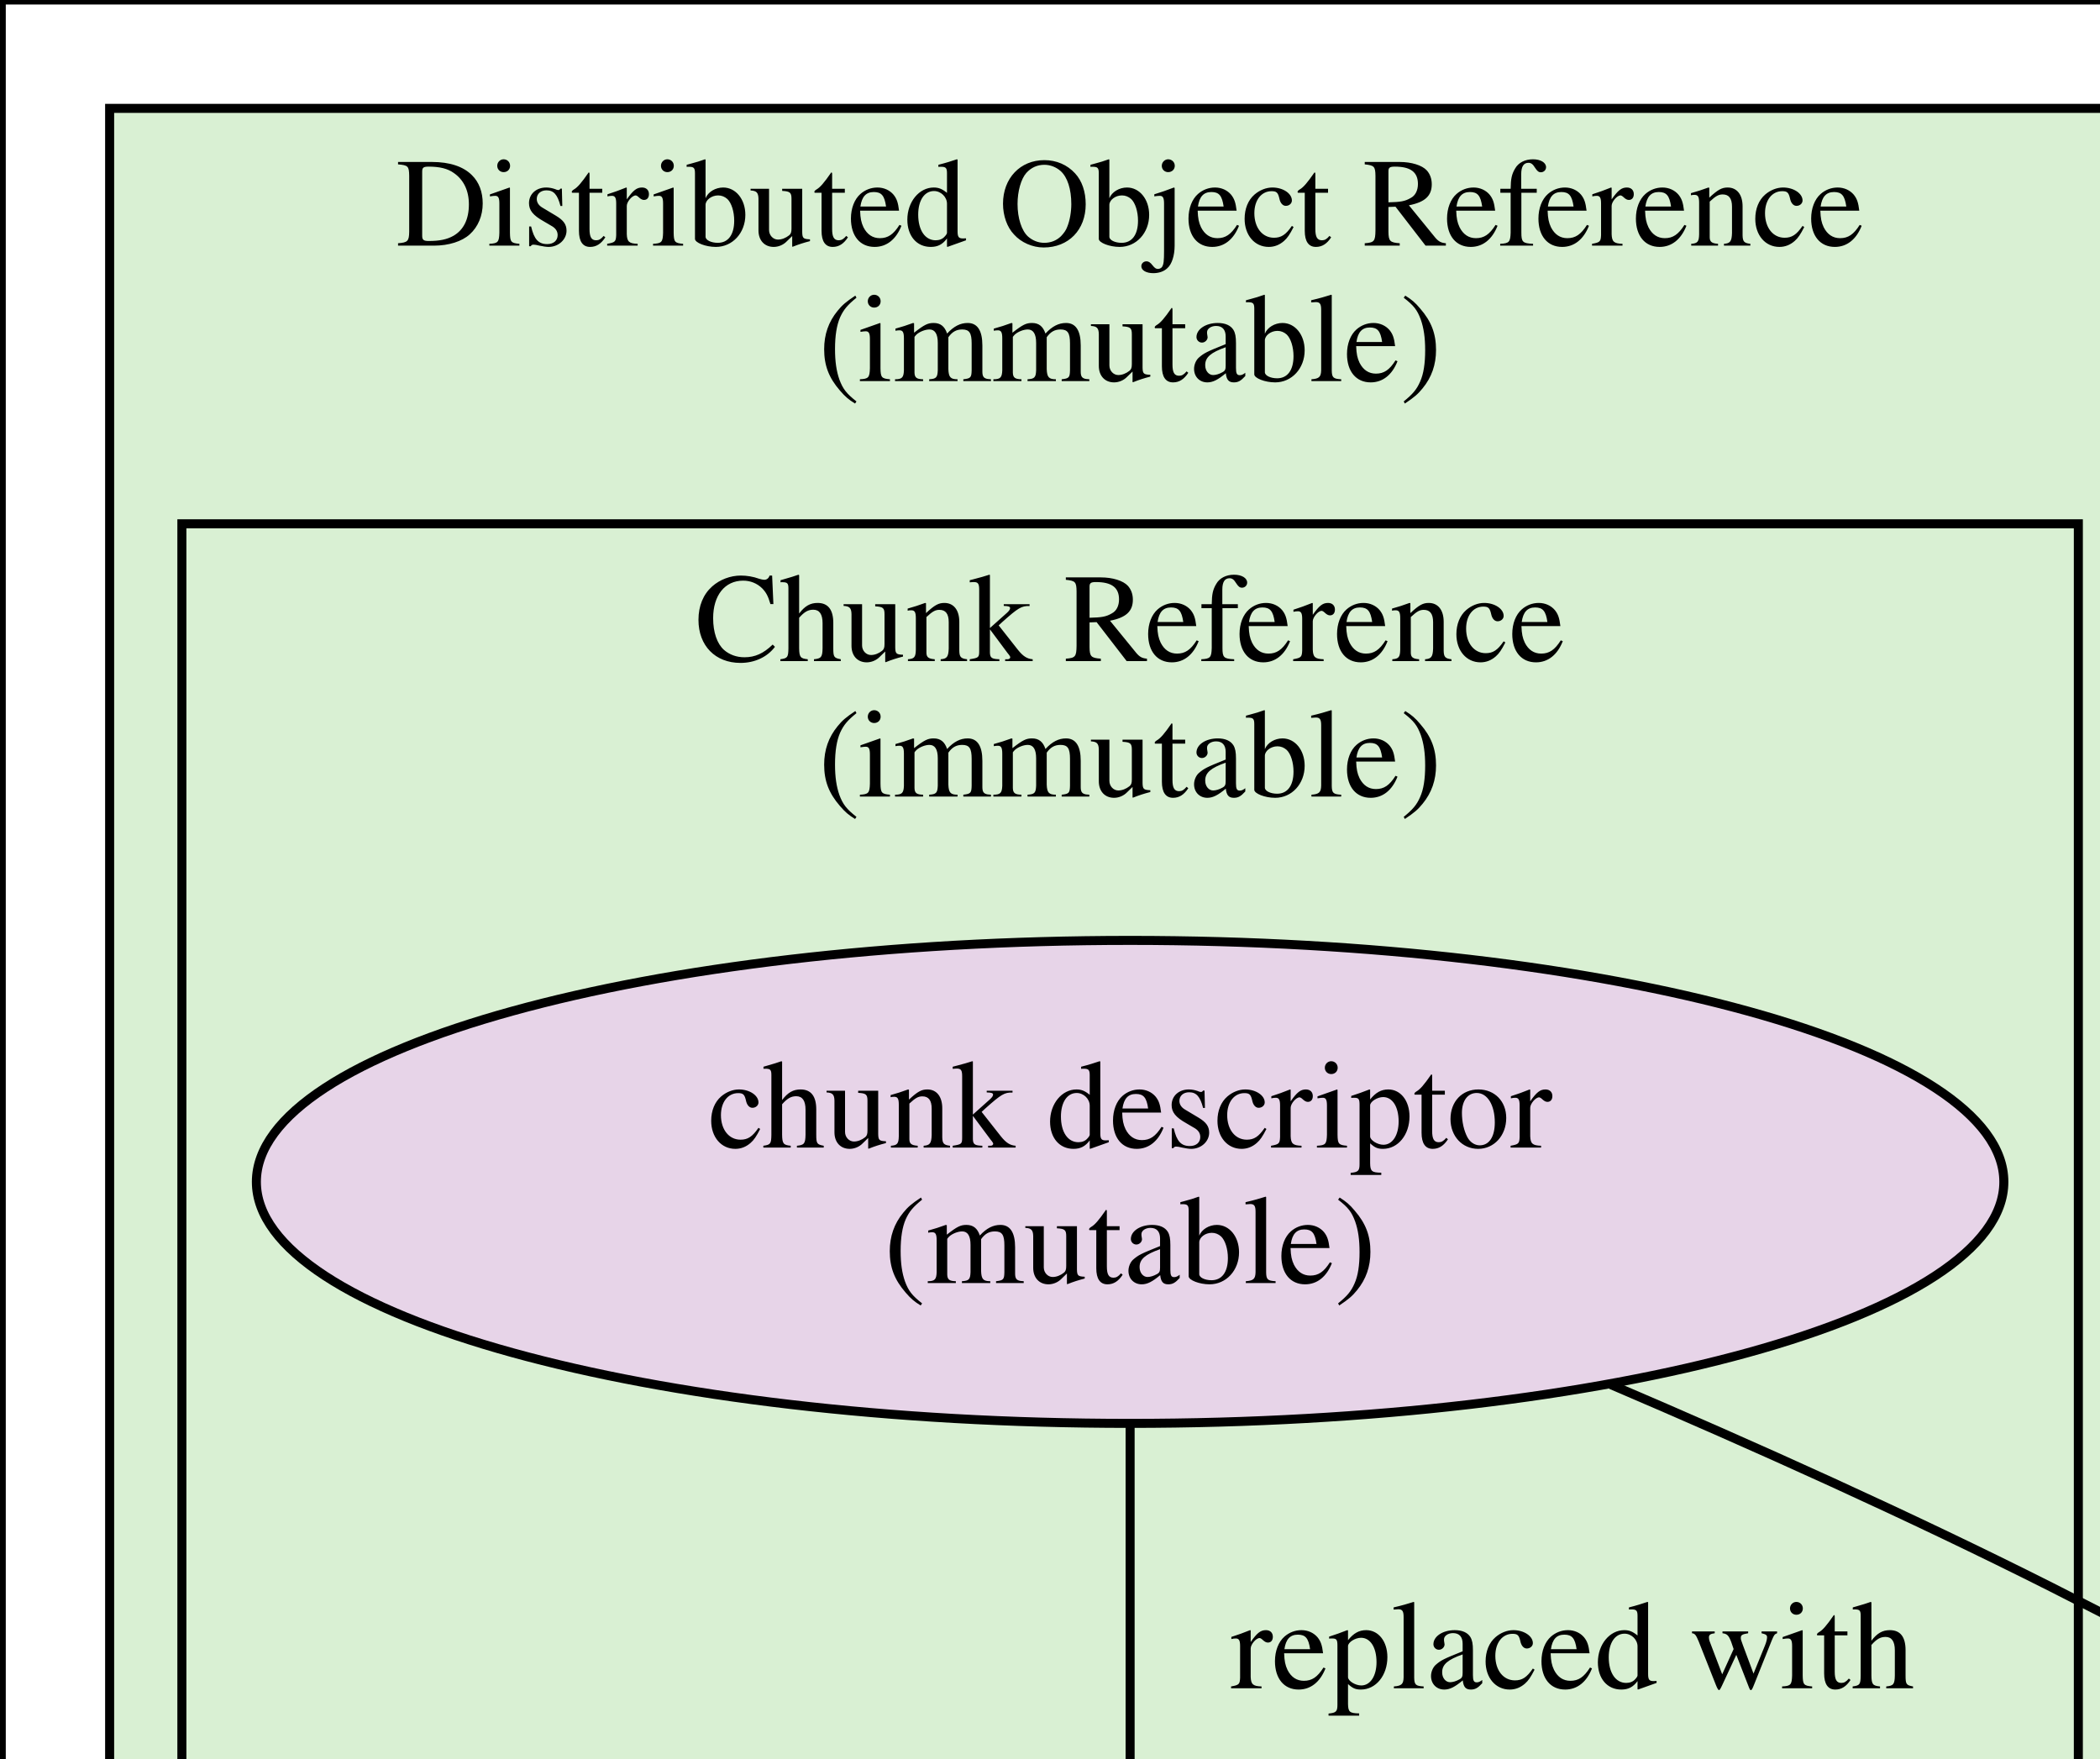
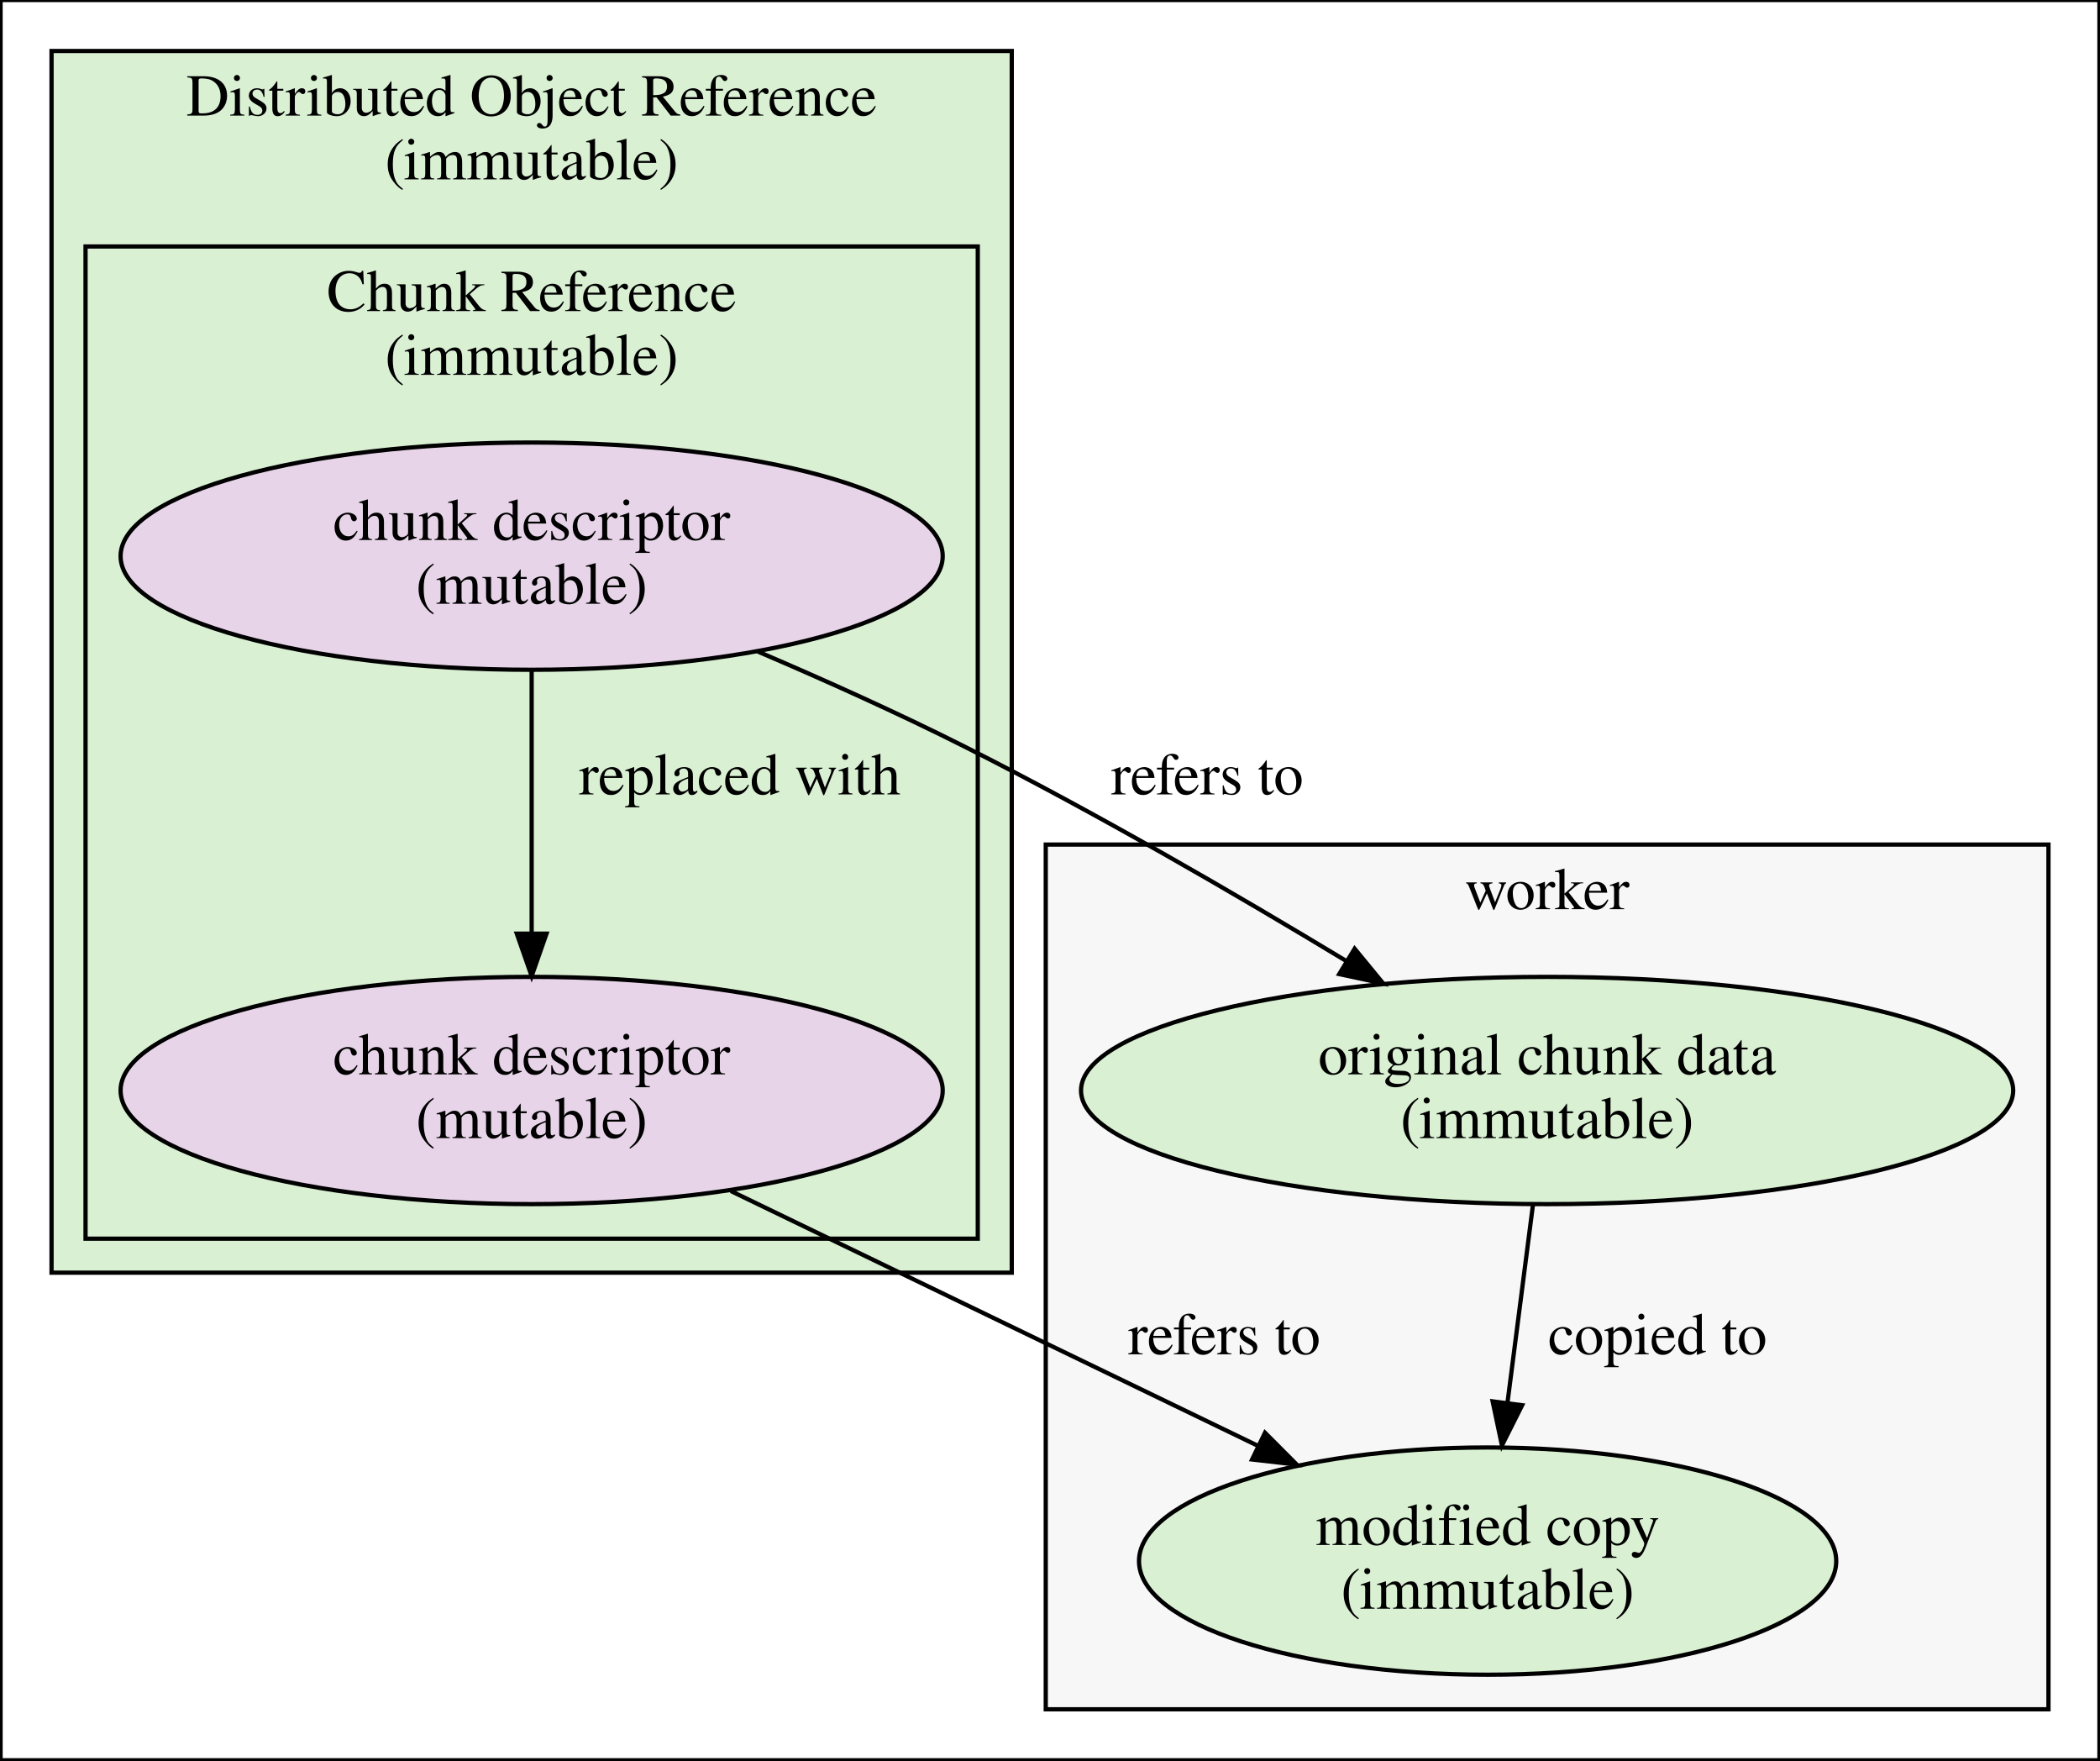
- <svg xmlns="http://www.w3.org/2000/svg" width="400pt" height="335pt" viewBox="0.00 0.00 288.00 241.49">
-   <g id="graph0" class="graph" transform="scale(1.24 1.24) rotate(0) translate(4 410.22)">
+ <svg xmlns="http://www.w3.org/2000/svg" width="494pt" height="414pt" viewBox="0.00 0.00 494.00 414.22">
+   <g id="graph0" class="graph" transform="scale(1 1) rotate(0) translate(4 410.22)">
    <polygon fill="white" stroke="#000000" points="-4,4 -4,-410.22 490,-410.22 490,4 -4,4" />
    <g id="clust1" class="cluster">
      <polygon fill="#d9f0d3" stroke="black" points="8,-110.74 8,-398.22 234,-398.22 234,-110.74 8,-110.74" />
      <text text-anchor="middle" x="121" y="-383.02" font-family="Times,serif" font-size="14.00">Distributed Object Reference</text>
      <text text-anchor="middle" x="121" y="-368.02" font-family="Times,serif" font-size="14.00">(immutable)</text>
    </g>
    <g id="clust2" class="cluster">
      <polygon fill="#d9f0d3" stroke="black" points="16,-118.74 16,-352.22 226,-352.22 226,-118.74 16,-118.74" />
      <text text-anchor="middle" x="121" y="-337.02" font-family="Times,serif" font-size="14.00">Chunk Reference</text>
      <text text-anchor="middle" x="121" y="-322.02" font-family="Times,serif" font-size="14.00">(immutable)</text>
    </g>
    <g id="clust3" class="cluster">
      <polygon fill="#f7f7f7" stroke="black" points="242,-8 242,-211.48 478,-211.48 478,-8 242,-8" />
      <text text-anchor="middle" x="360" y="-196.28" font-family="Times,serif" font-size="14.00">worker</text>
    </g>
    <g id="node1" class="node">
      <ellipse fill="#e7d4e8" stroke="black" cx="121" cy="-279.35" rx="96.75" ry="26.74" />
      <text text-anchor="middle" x="121" y="-283.15" font-family="Times,serif" font-size="14.00">chunk descriptor</text>
      <text text-anchor="middle" x="121" y="-268.15" font-family="Times,serif" font-size="14.00">(mutable)</text>
    </g>
    <g id="node2" class="node">
      <ellipse fill="#e7d4e8" stroke="black" cx="121" cy="-153.61" rx="96.75" ry="26.74" />
      <text text-anchor="middle" x="121" y="-157.41" font-family="Times,serif" font-size="14.00">chunk descriptor</text>
      <text text-anchor="middle" x="121" y="-142.41" font-family="Times,serif" font-size="14.00">(mutable)</text>
    </g>
    <g id="edge3" class="edge">
      <path fill="none" stroke="black" d="M121,-252.41C121,-234.51 121,-210.47 121,-190.7" />
      <polygon fill="black" stroke="black" points="124.5,-190.52 121,-180.52 117.5,-190.52 124.5,-190.52" />
      <text text-anchor="middle" x="170" y="-223.28" font-family="Times,serif" font-size="14.00">replaced with</text>
    </g>
    <g id="node3" class="node">
      <ellipse fill="#d9f0d3" stroke="black" cx="360" cy="-153.61" rx="109.7" ry="26.74" />
      <text text-anchor="middle" x="360" y="-157.41" font-family="Times,serif" font-size="14.00">original chunk data</text>
      <text text-anchor="middle" x="360" y="-142.41" font-family="Times,serif" font-size="14.00">(immutable)</text>
    </g>
    <g id="edge1" class="edge">
      <path fill="none" stroke="black" d="M174.24,-256.9C190.11,-250.12 207.42,-242.33 223,-234.48 253.59,-219.06 286.81,-199.76 312.88,-183.99" />
      <polygon fill="black" stroke="black" points="314.7,-186.98 321.43,-178.79 311.07,-181 314.7,-186.98" />
      <text text-anchor="middle" x="280" y="-223.28" font-family="Times,serif" font-size="14.00">refers to</text>
    </g>
    <g id="node4" class="node">
      <ellipse fill="#d9f0d3" stroke="black" cx="346" cy="-42.87" rx="82.05" ry="26.74" />
      <text text-anchor="middle" x="346" y="-46.67" font-family="Times,serif" font-size="14.00">modified copy</text>
      <text text-anchor="middle" x="346" y="-31.67" font-family="Times,serif" font-size="14.00">(immutable)</text>
    </g>
    <g id="edge2" class="edge">
      <path fill="none" stroke="black" d="M167.89,-129.95C203.99,-112.5 253.93,-88.37 291.75,-70.09" />
      <polygon fill="black" stroke="black" points="293.6,-73.08 301.08,-65.58 290.56,-66.78 293.6,-73.08" />
      <text text-anchor="middle" x="284" y="-91.54" font-family="Times,serif" font-size="14.00">refers to</text>
    </g>
    <g id="edge4" class="edge">
      <path fill="none" stroke="black" d="M356.65,-126.56C354.86,-112.68 352.63,-95.37 350.68,-80.19" />
      <polygon fill="black" stroke="black" points="354.12,-79.55 349.37,-70.08 347.18,-80.45 354.12,-79.55" />
      <text text-anchor="middle" x="386" y="-91.54" font-family="Times,serif" font-size="14.00">copied to</text>
    </g>
  </g>
</svg>
